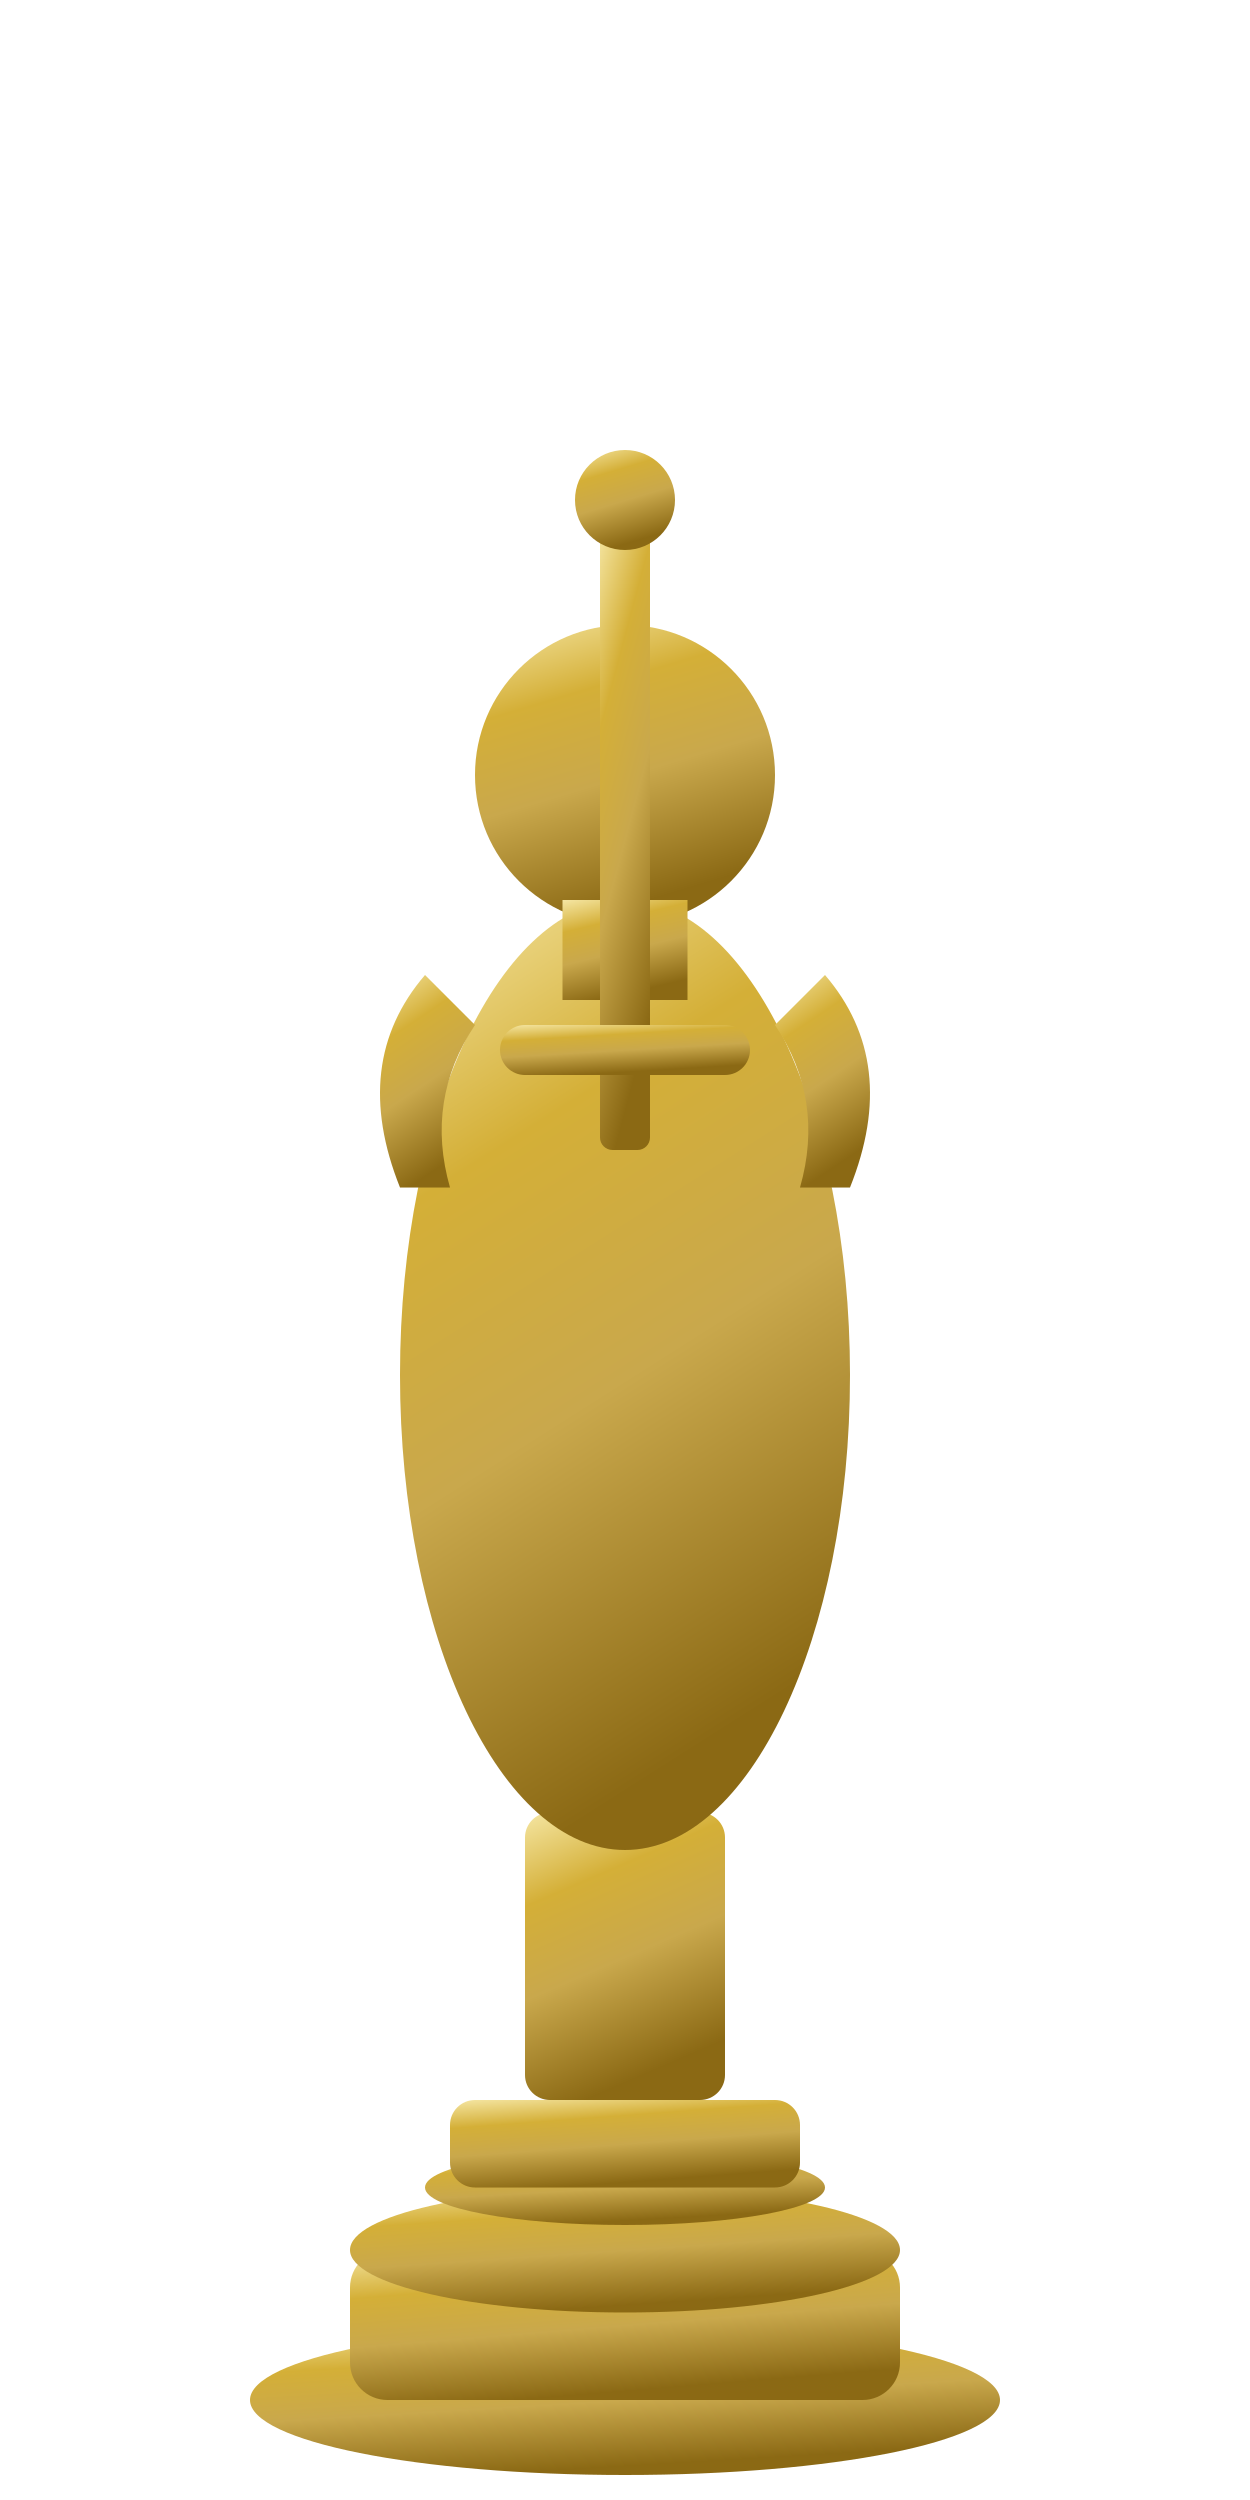
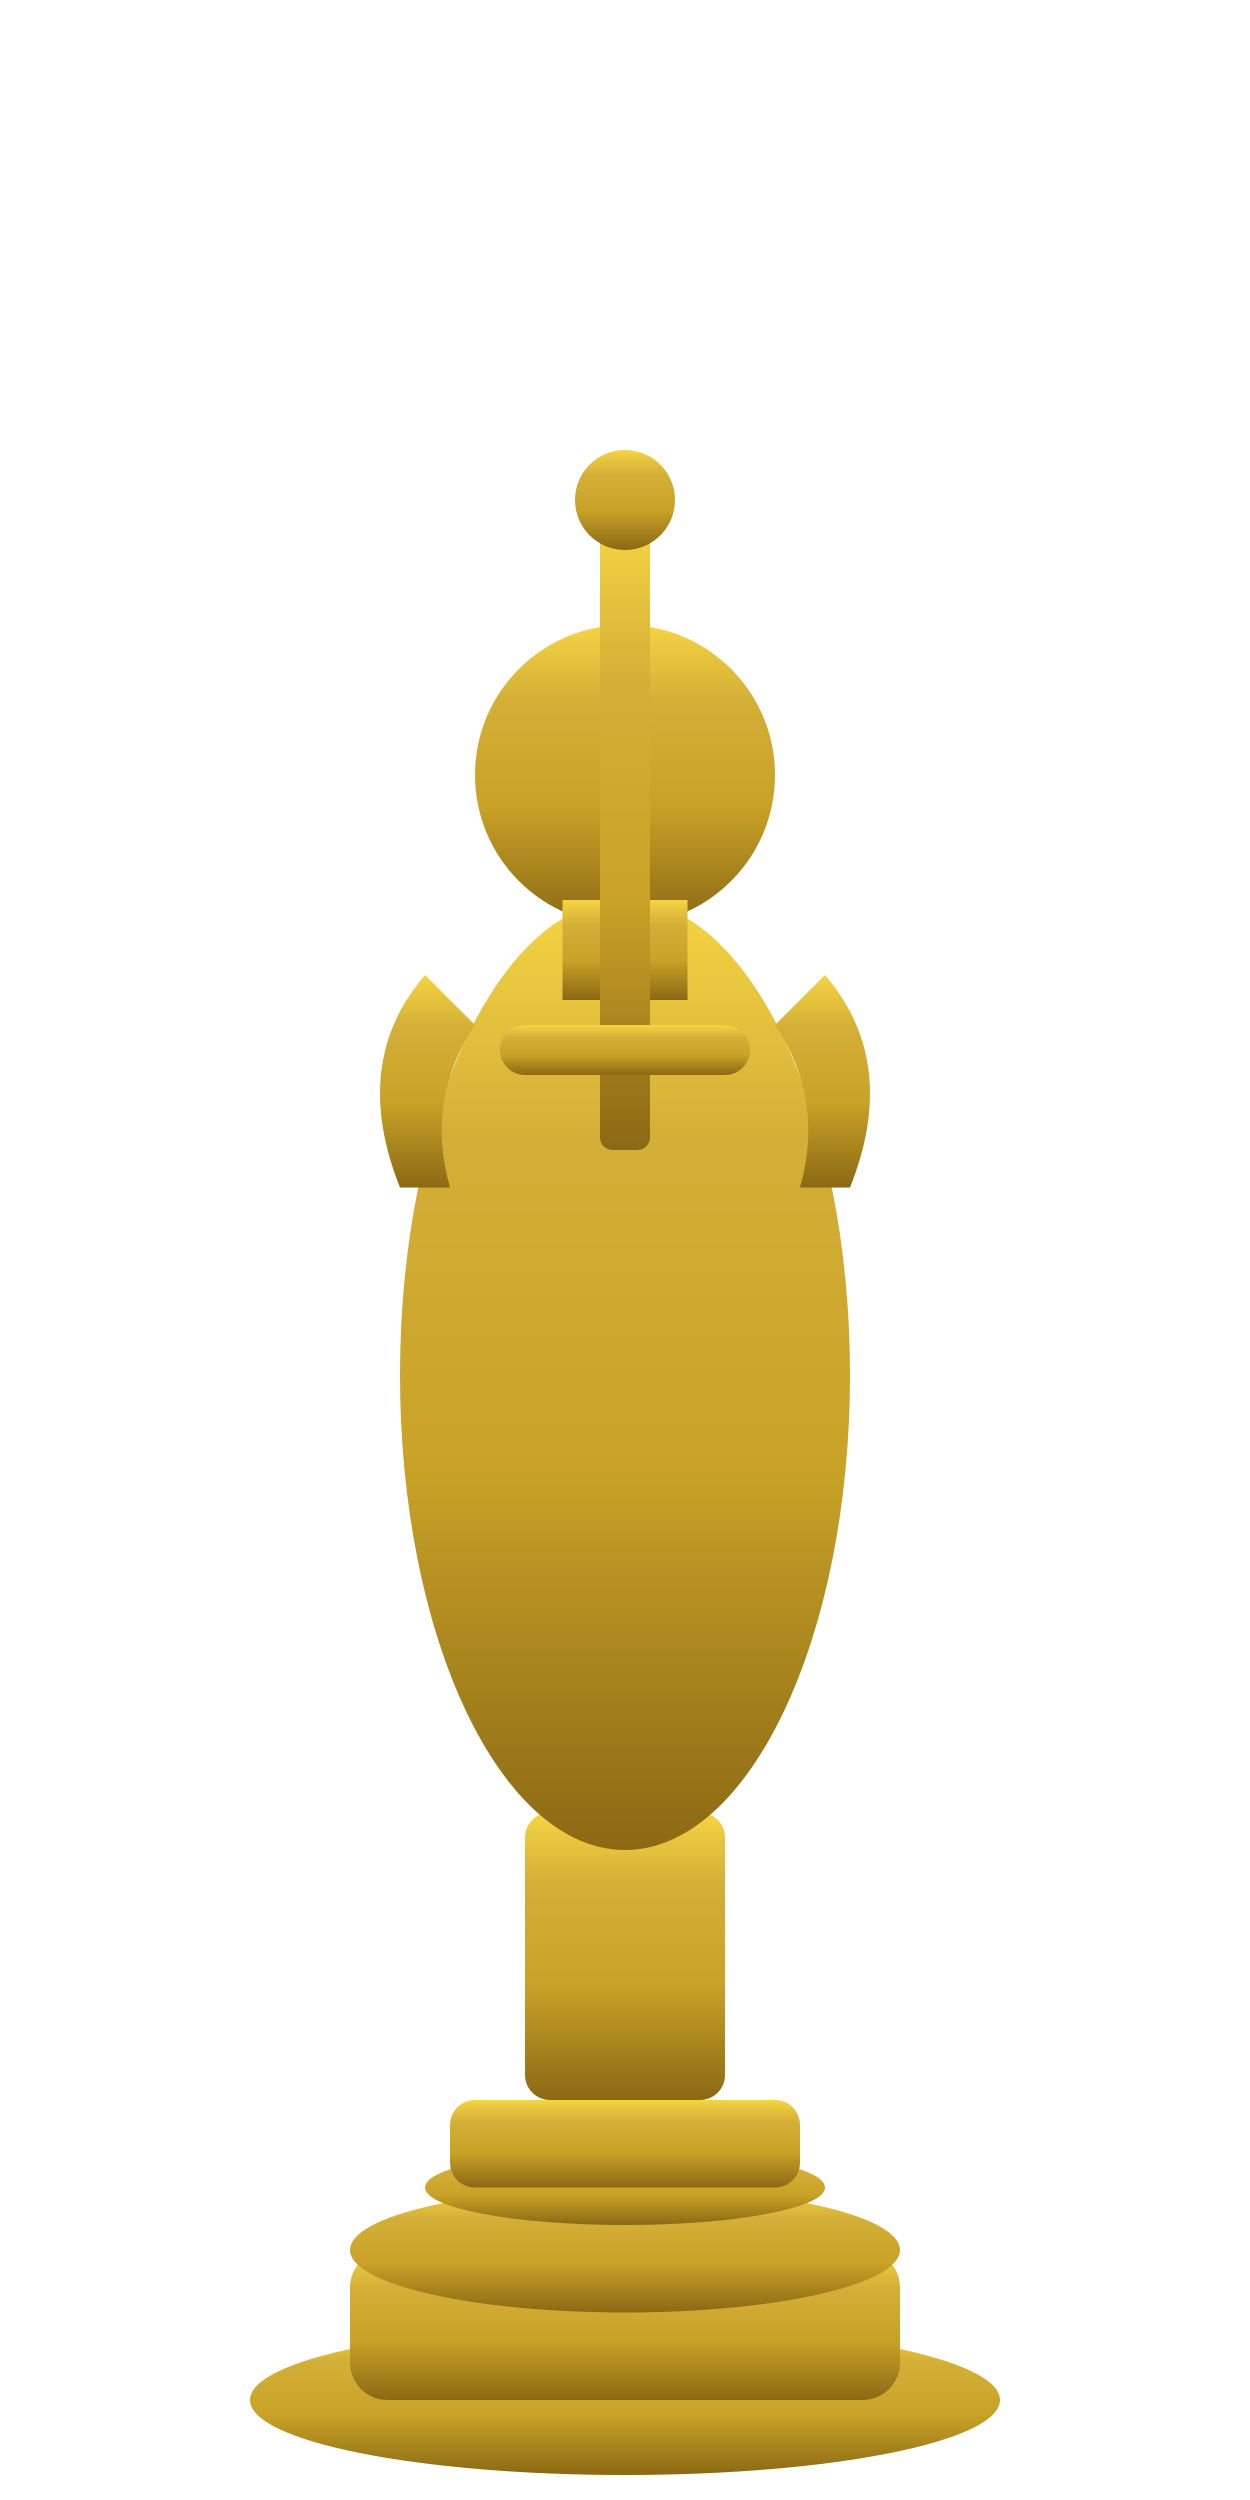
<svg xmlns="http://www.w3.org/2000/svg" viewBox="0 0 100 200">
  <defs>
-     <linearGradient id="goldGrad" x1="0" y1="0" x2="0.3" y2="1">
-       <stop offset="0%" stop-color="#f5e6a3" />
-       <stop offset="30%" stop-color="#d4af37" />
-       <stop offset="60%" stop-color="#c9a84c" />
+     <linearGradient id="g" x1="0" y1="0" x2="0" y2="1">
+       <stop offset="0%" stop-color="#f5d442" />
+       <stop offset="25%" stop-color="#d4af37" />
+       <stop offset="60%" stop-color="#c9a227" />
      <stop offset="100%" stop-color="#8b6914" />
    </linearGradient>
  </defs>
-   <ellipse cx="50" cy="192" rx="30" ry="6" fill="url(#goldGrad)" />
-   <rect x="28" y="180" width="44" height="12" rx="3" fill="url(#goldGrad)" />
-   <ellipse cx="50" cy="180" rx="22" ry="5" fill="url(#goldGrad)" />
-   <ellipse cx="50" cy="175" rx="16" ry="3" fill="url(#goldGrad)" />
-   <rect x="36" y="168" width="28" height="7" rx="2" fill="url(#goldGrad)" />
-   <rect x="42" y="145" width="16" height="23" rx="2" fill="url(#goldGrad)" />
-   <ellipse cx="50" cy="110" rx="18" ry="38" fill="url(#goldGrad)" />
-   <circle cx="50" cy="62" r="12" fill="url(#goldGrad)" />
-   <rect x="45" y="72" width="10" height="8" fill="url(#goldGrad)" />
-   <path d="M32,95 Q28,85 34,78 L38,82 Q34,88 36,95 Z" fill="url(#goldGrad)" />
-   <path d="M68,95 Q72,85 66,78 L62,82 Q66,88 64,95 Z" fill="url(#goldGrad)" />
-   <rect x="48" y="42" width="4" height="50" rx="1" fill="url(#goldGrad)" />
-   <rect x="40" y="82" width="20" height="4" rx="2" fill="url(#goldGrad)" />
-   <circle cx="50" cy="40" r="4" fill="url(#goldGrad)" />
+   <ellipse cx="50" cy="192" rx="30" ry="6" fill="url(#g)" />
+   <rect x="28" y="180" width="44" height="12" rx="3" fill="url(#g)" />
+   <ellipse cx="50" cy="180" rx="22" ry="5" fill="url(#g)" />
+   <ellipse cx="50" cy="175" rx="16" ry="3" fill="url(#g)" />
+   <rect x="36" y="168" width="28" height="7" rx="2" fill="url(#g)" />
+   <rect x="42" y="145" width="16" height="23" rx="2" fill="url(#g)" />
+   <ellipse cx="50" cy="110" rx="18" ry="38" fill="url(#g)" />
+   <circle cx="50" cy="62" r="12" fill="url(#g)" />
+   <rect x="45" y="72" width="10" height="8" fill="url(#g)" />
+   <path d="M32,95 Q28,85 34,78 L38,82 Q34,88 36,95 Z" fill="url(#g)" />
+   <path d="M68,95 Q72,85 66,78 L62,82 Q66,88 64,95 Z" fill="url(#g)" />
+   <rect x="48" y="42" width="4" height="50" rx="1" fill="url(#g)" />
+   <rect x="40" y="82" width="20" height="4" rx="2" fill="url(#g)" />
+   <circle cx="50" cy="40" r="4" fill="url(#g)" />
</svg>
